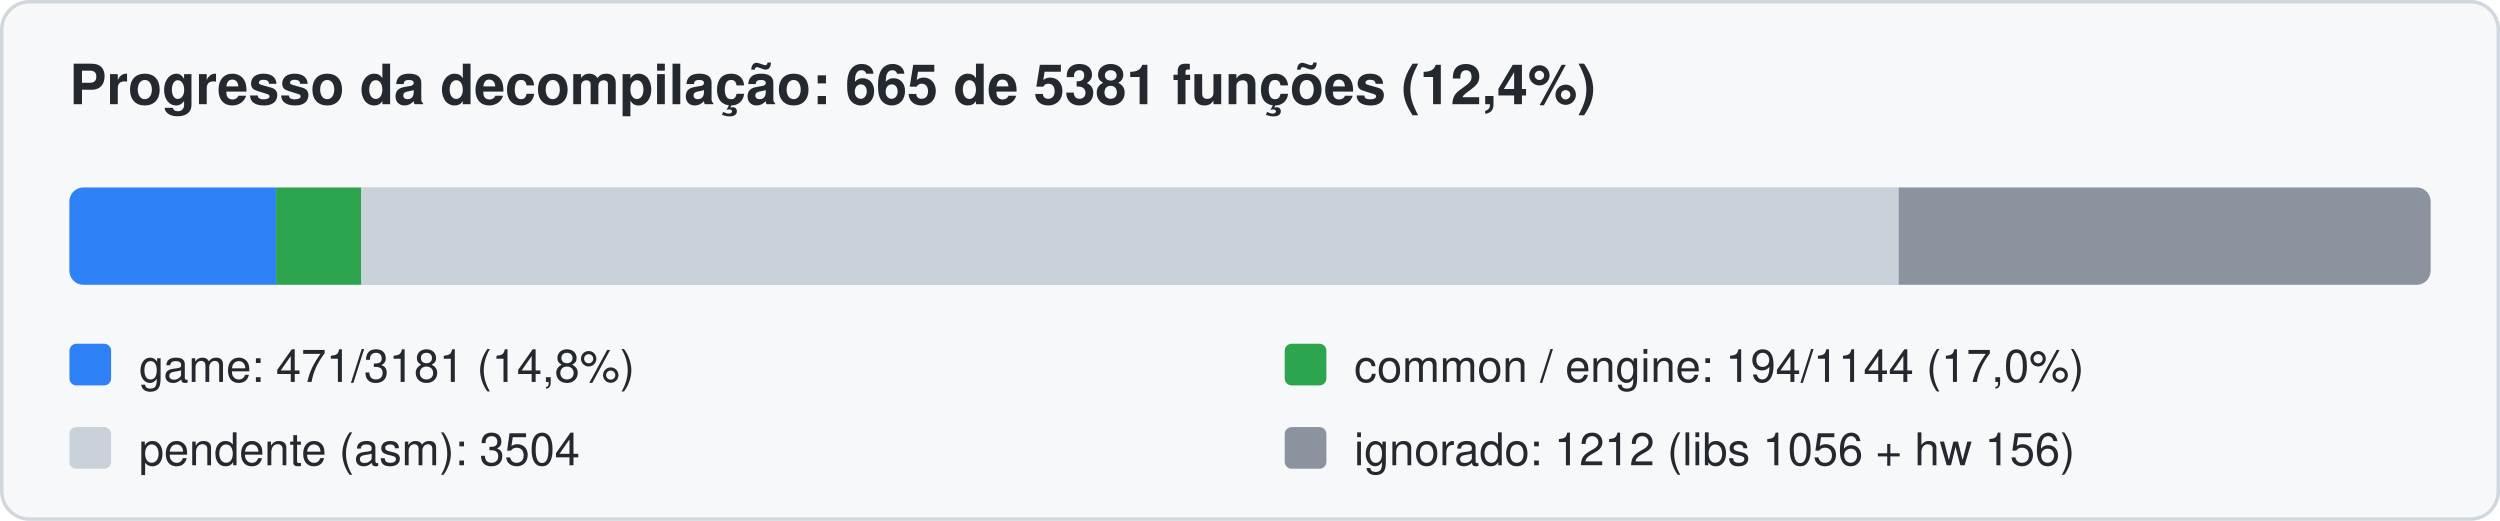
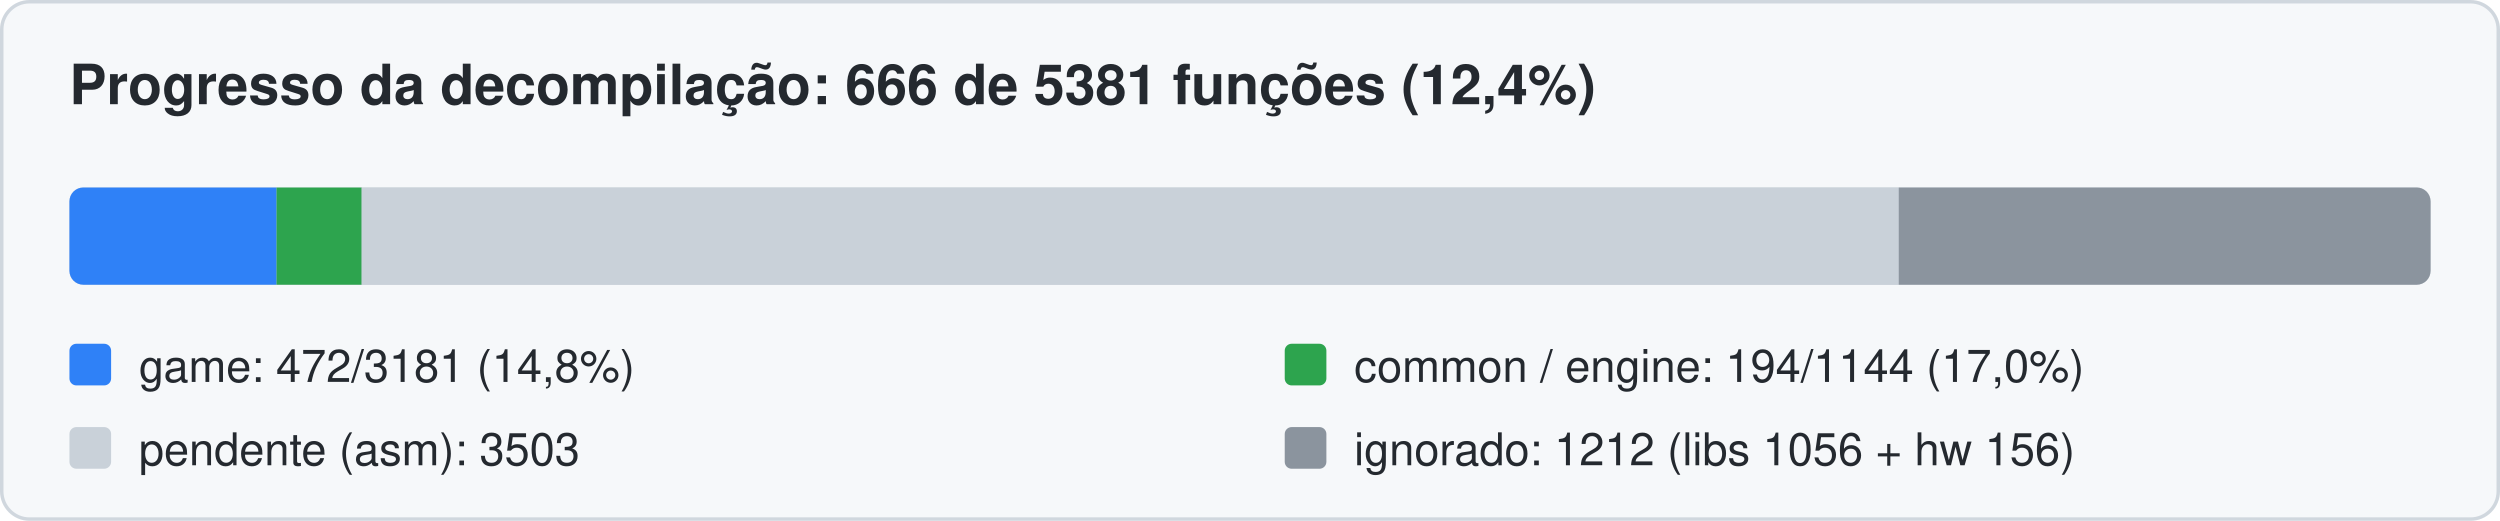
- <svg xmlns="http://www.w3.org/2000/svg" width="720" height="150" viewBox="0 0 720 150" role="img" aria-label="War of the Monsters: 665 de 5381 funcoes decompiladas (12,4%), 1212 ignoradas">
+ <svg xmlns="http://www.w3.org/2000/svg" width="720" height="150" viewBox="0 0 720 150" role="img" aria-label="War of the Monsters: 666 de 5381 funcoes decompiladas (12,4%), 1212 ignoradas">
  <rect x="0.5" y="0.5" width="719" height="149" rx="8" fill="#f6f8fa" stroke="#d0d7de" />
  <g font-family="-apple-system, 'Segoe UI', Helvetica, Arial, sans-serif">
-     <text x="20" y="30" font-size="16" font-weight="600" fill="#24292f">Progresso da decompilação: 665 de 5381 funções (12,4%)</text>
+     <text x="20" y="30" font-size="16" font-weight="600" fill="#24292f">Progresso da decompilação: 666 de 5381 funções (12,4%)</text>
    <rect x="20" y="54" width="680" height="28" rx="4" fill="#c9d1d9" />
    <clipPath id="r">
      <rect x="20" y="54" width="680" height="28" rx="4" />
    </clipPath>
    <g clip-path="url(#r)">
-       <rect x="20.00" y="54" width="59.52" height="28" fill="#2f81f7" />
-       <rect x="79.52" y="54" width="24.52" height="28" fill="#2da44e" />
-       <rect x="104.04" y="54" width="442.80" height="28" fill="#c9d1d9" />
+       <rect x="20.00" y="54" width="59.65" height="28" fill="#2f81f7" />
+       <rect x="79.65" y="54" width="24.52" height="28" fill="#2da44e" />
+       <rect x="104.16" y="54" width="442.68" height="28" fill="#c9d1d9" />
      <rect x="546.84" y="54" width="153.16" height="28" fill="#8b949e" />
    </g>
    <rect x="20" y="99" width="12" height="12" rx="2" fill="#2f81f7" />
-     <text x="40" y="110" font-size="13" fill="#24292f">game: 471/3181 (14,8%)</text>
+     <text x="40" y="110" font-size="13" fill="#24292f">game: 472/3181 (14,8%)</text>
    <rect x="370" y="99" width="12" height="12" rx="2" fill="#2da44e" />
    <text x="390" y="110" font-size="13" fill="#24292f">common / engine: 194/1144 (17,0%)</text>
    <rect x="20" y="123" width="12" height="12" rx="2" fill="#c9d1d9" />
-     <text x="40" y="134" font-size="13" fill="#24292f">pendente (asm): 3504</text>
+     <text x="40" y="134" font-size="13" fill="#24292f">pendente (asm): 3503</text>
    <rect x="370" y="123" width="12" height="12" rx="2" fill="#8b949e" />
    <text x="390" y="134" font-size="13" fill="#24292f">ignorado: 1212 (libs 1056 + hw 156)</text>
  </g>
</svg>
